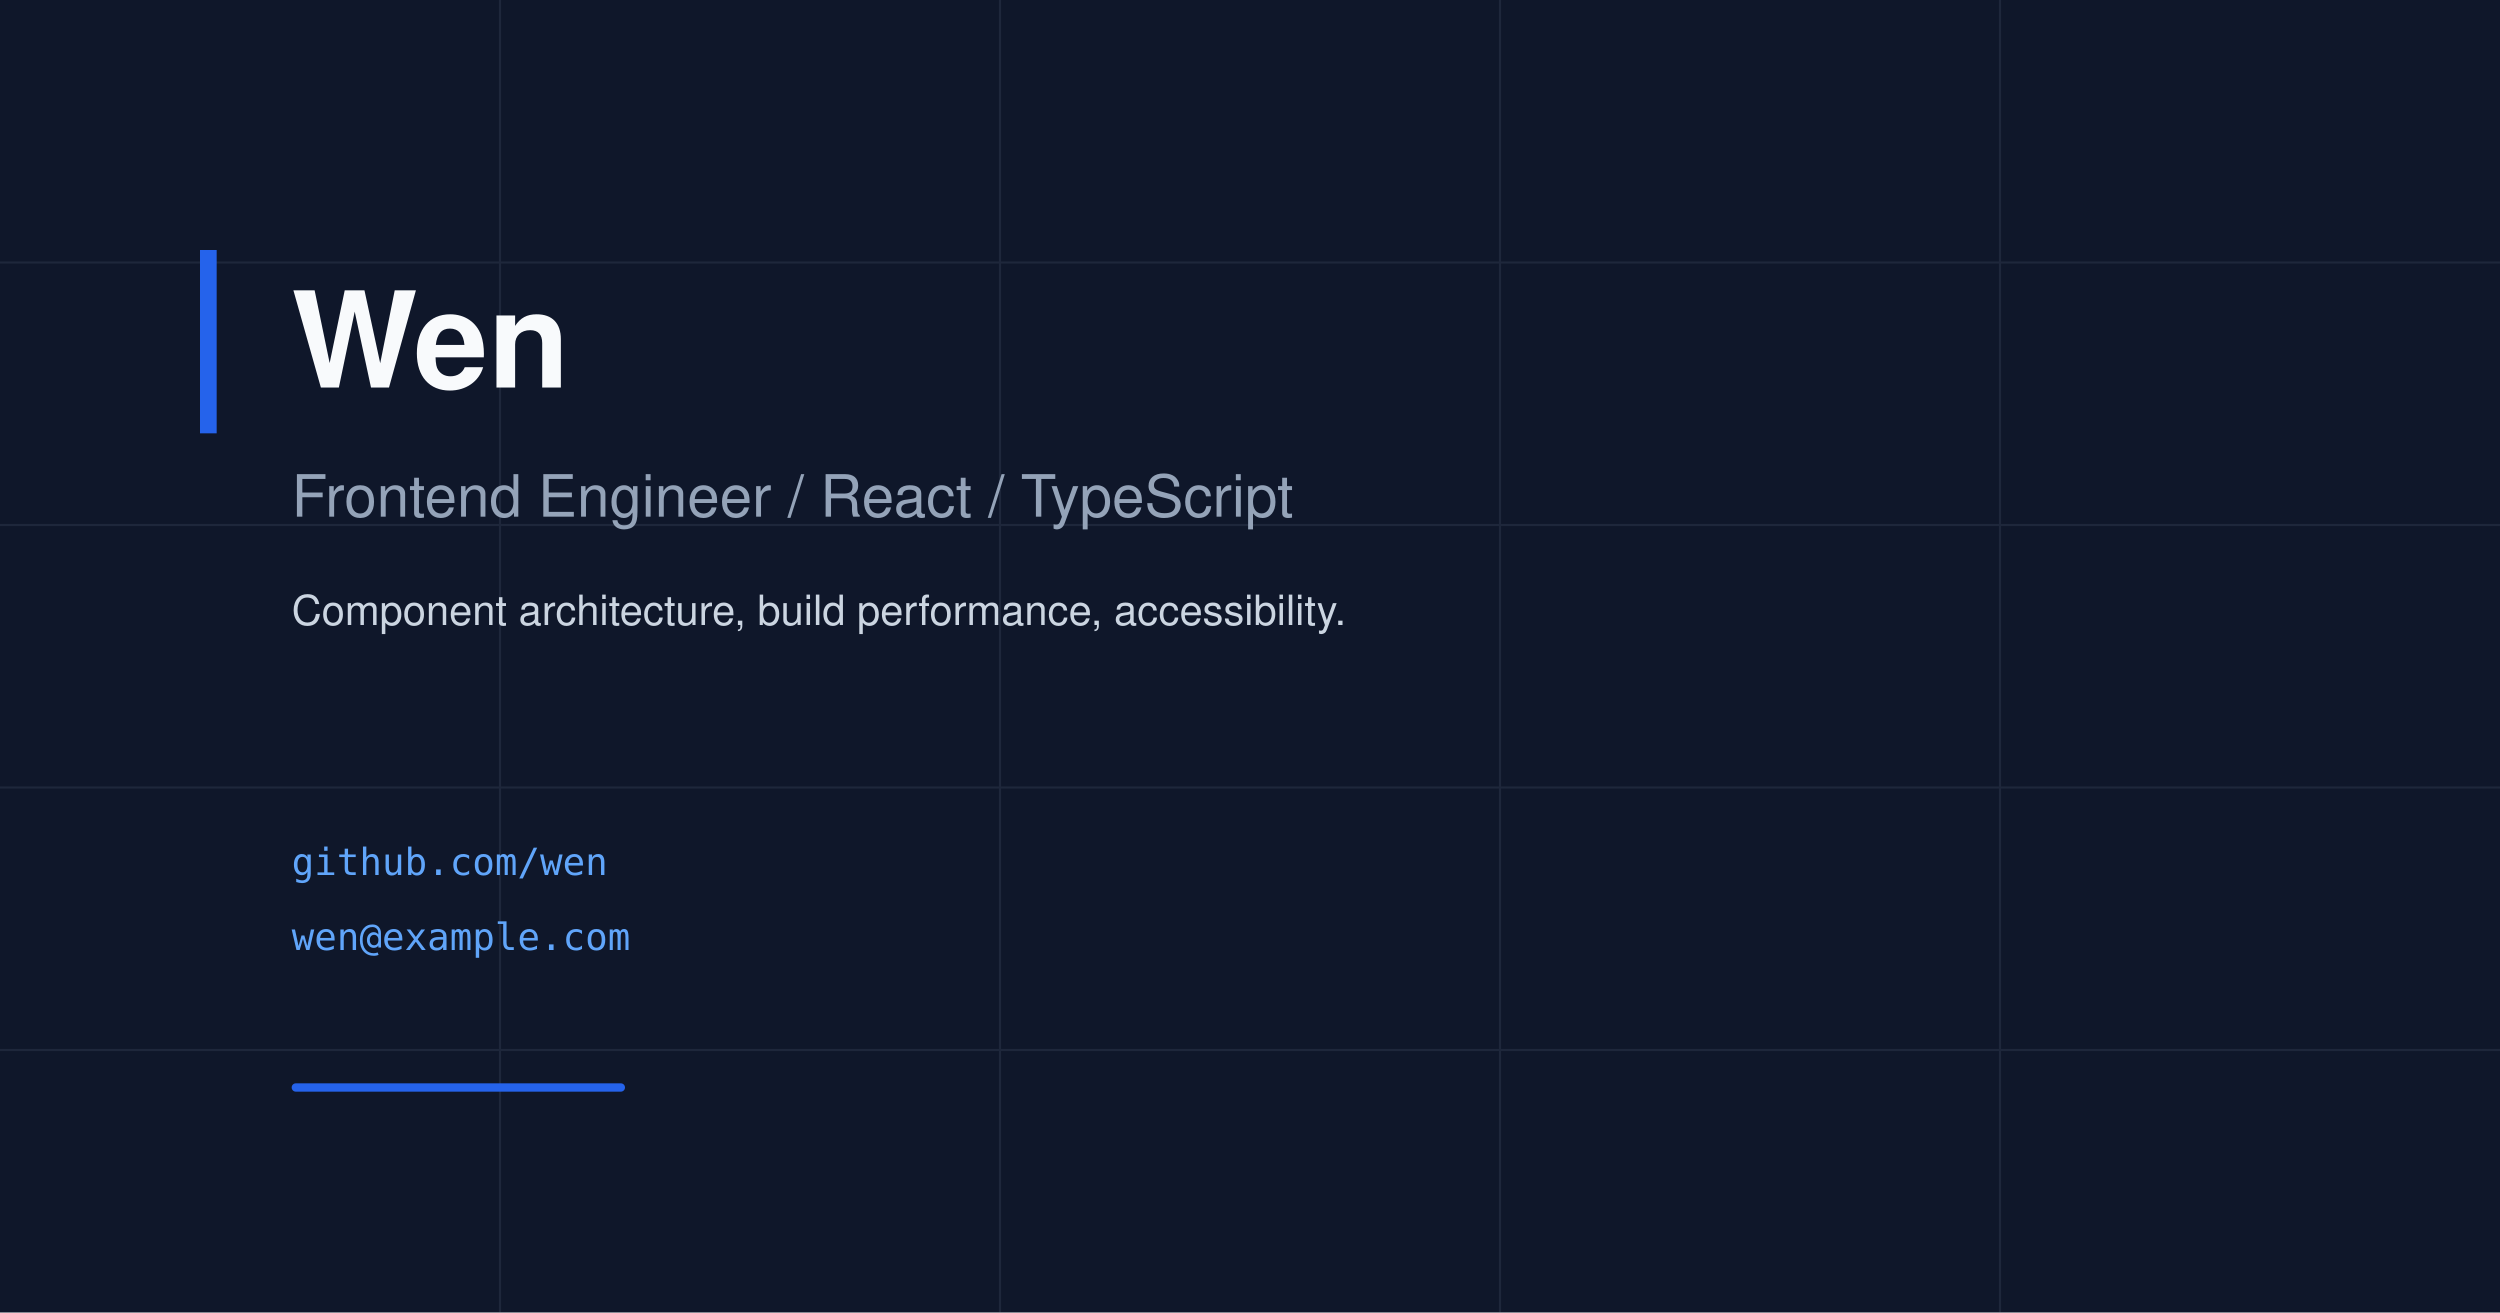
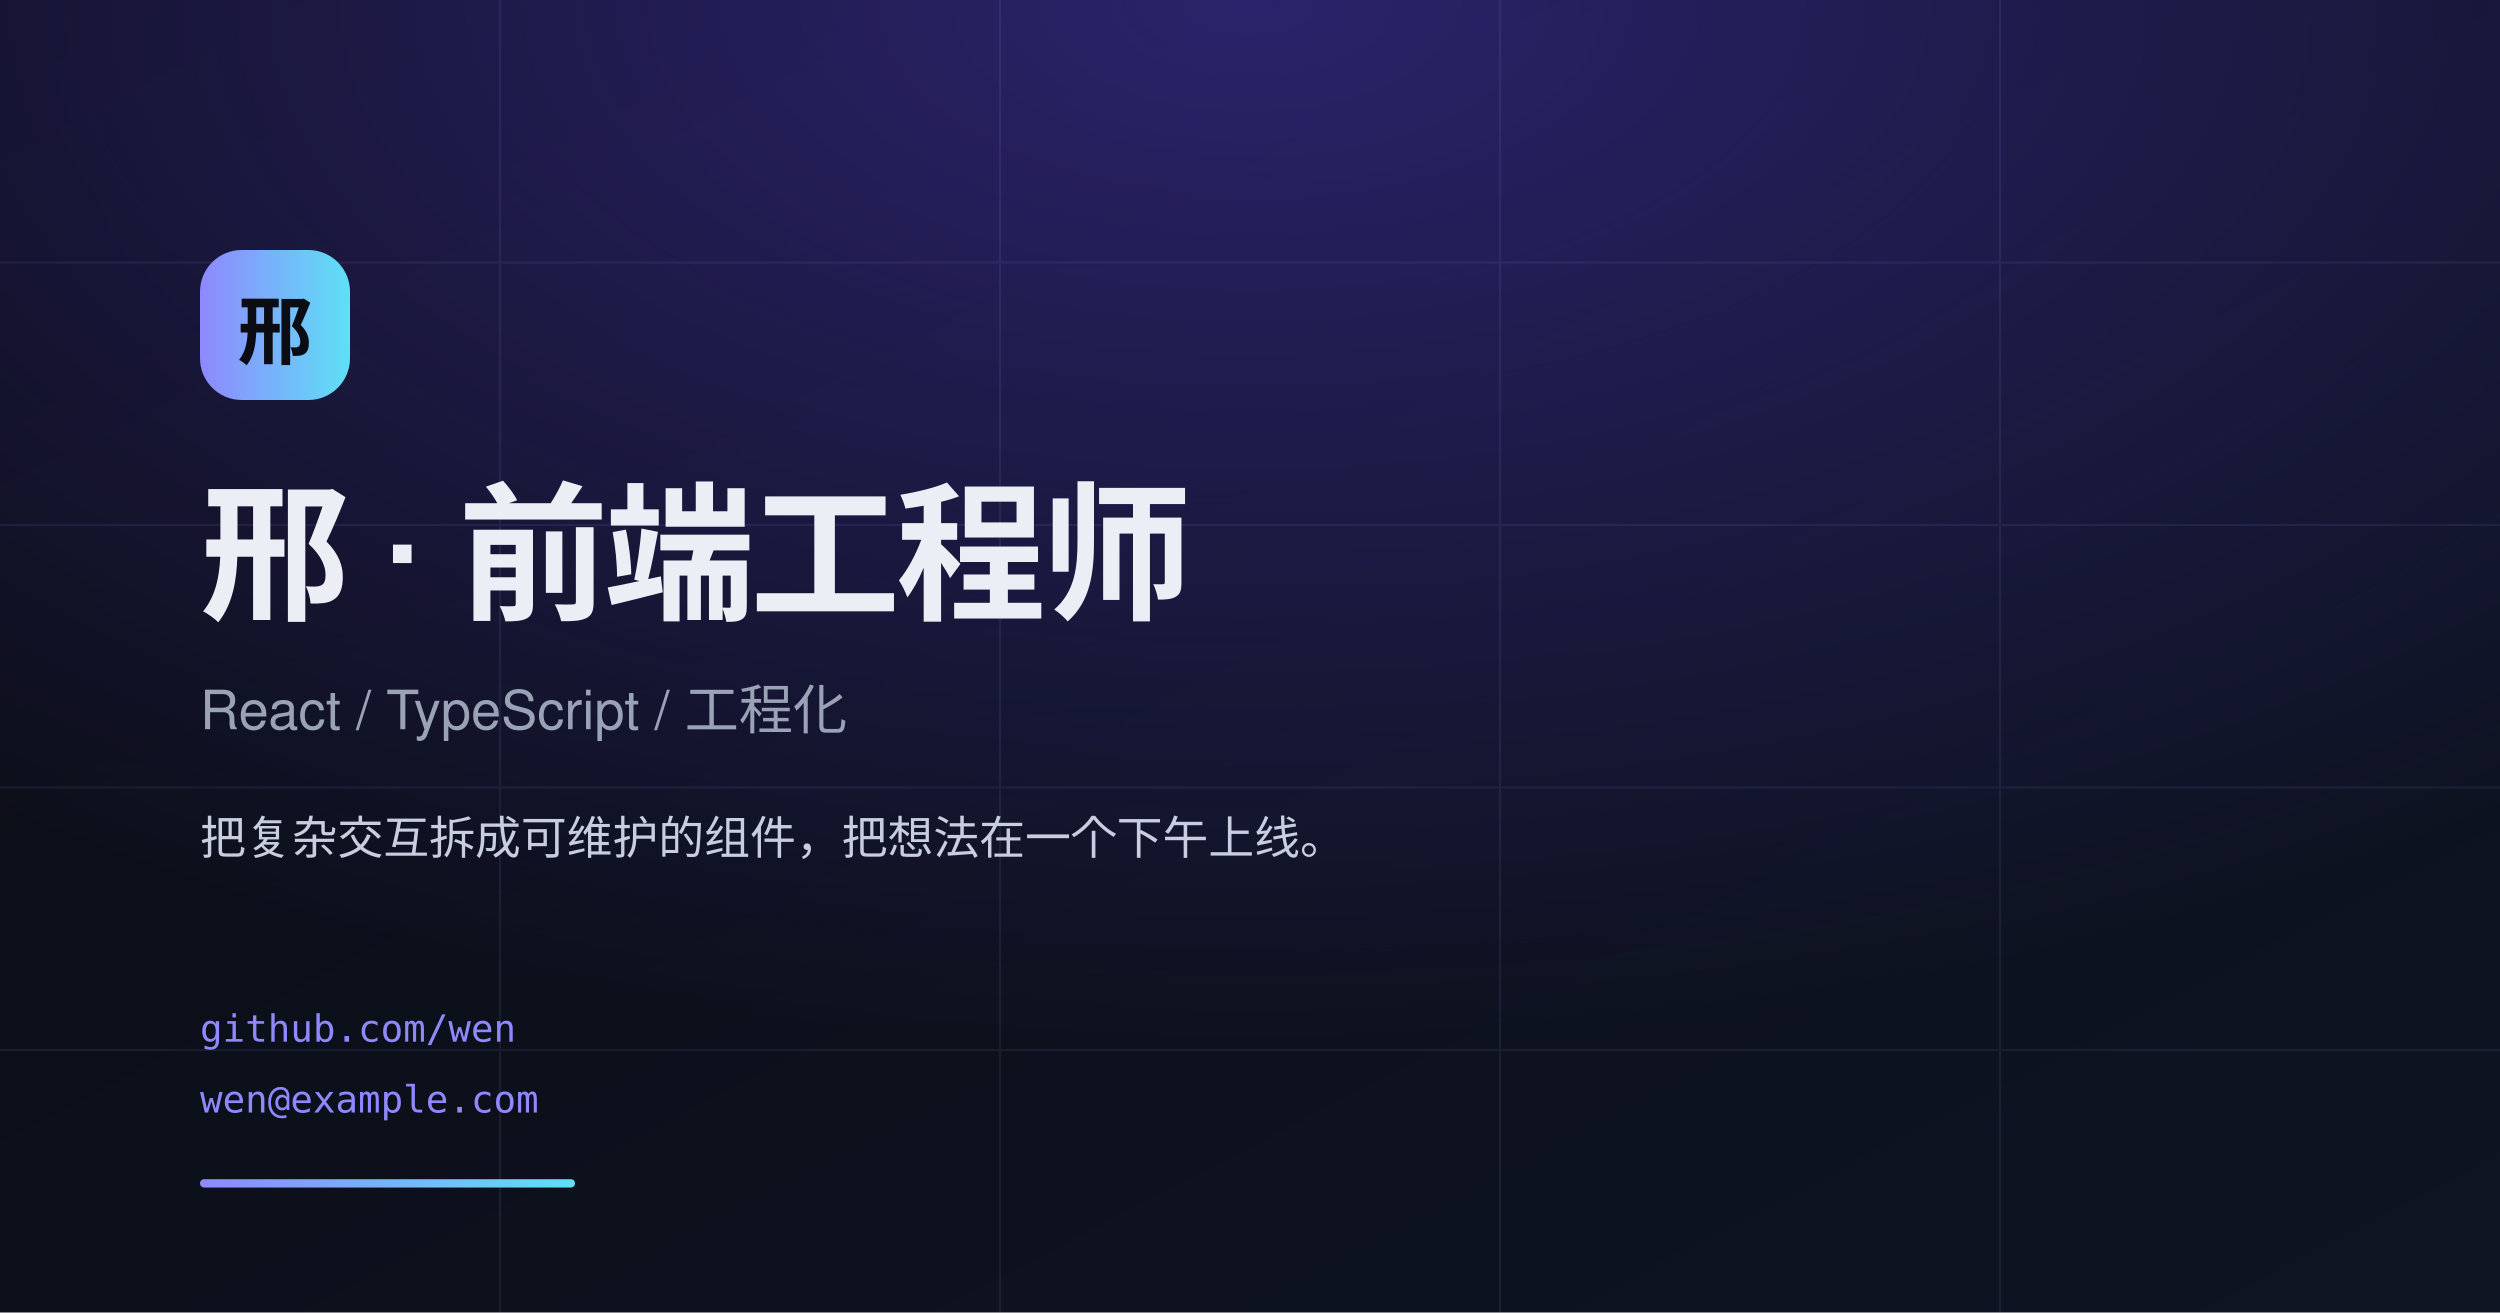
- <svg xmlns="http://www.w3.org/2000/svg" viewBox="0 0 1200 630" width="1200" height="630" role="img" aria-label="Wen, frontend engineer">
-   <rect width="1200" height="630" fill="#0f172a" />
-   <g stroke="#94a3b8" stroke-opacity="0.12">
+ <svg xmlns="http://www.w3.org/2000/svg" viewBox="0 0 1200 630" width="1200" height="630" role="img" aria-label="邢，前端工程师">
+   <defs>
+     <linearGradient id="og-bg" x1="0" y1="0" x2="1" y2="1">
+       <stop offset="0" stop-color="#0b0c14" />
+       <stop offset="1" stop-color="#0e1422" />
+     </linearGradient>
+     <linearGradient id="og-accent" x1="0" y1="0" x2="1" y2="0">
+       <stop offset="0" stop-color="#8f88ff" />
+       <stop offset="1" stop-color="#5ee0f5" />
+     </linearGradient>
+     <radialGradient id="og-glow" cx="0.5" cy="0" r="0.8">
+       <stop offset="0" stop-color="#5842e8" stop-opacity="0.4" />
+       <stop offset="1" stop-color="#5842e8" stop-opacity="0" />
+     </radialGradient>
+   </defs>
+   <rect width="1200" height="630" fill="url(#og-bg)" />
+   <rect width="1200" height="630" fill="url(#og-glow)" />
+   <g stroke="#8f9ff0" stroke-opacity="0.1">
    <path d="M0 126H1200M0 252H1200M0 378H1200M0 504H1200M240 0V630M480 0V630M720 0V630M960 0V630" />
  </g>
-   <rect x="96" y="120" width="8" height="88" fill="#2563eb" />
-   <text x="140" y="186" fill="#f8fafc" font-family="Segoe UI, Helvetica, sans-serif" font-size="64" font-weight="600">Wen</text>
-   <text x="140" y="248" fill="#94a3b8" font-family="Segoe UI, Helvetica, sans-serif" font-size="28">Frontend Engineer / React / TypeScript</text>
-   <text x="140" y="300" fill="#cbd5e1" font-family="Segoe UI, Helvetica, sans-serif" font-size="20">Component architecture, build performance, accessibility.</text>
-   <g font-family="Consolas, monospace" font-size="18" fill="#60a5fa">
-     <text x="140" y="420">github.com/wen</text>
-     <text x="140" y="456">wen@example.com</text>
+   <rect x="96" y="120" width="72" height="72" rx="20" fill="url(#og-accent)" />
+   <text x="132" y="172" fill="#0b0c14" font-family="Segoe UI, Helvetica, sans-serif" font-size="36" font-weight="700" text-anchor="middle">邢</text>
+   <text x="96" y="292" fill="#eceef6" font-family="Segoe UI, Helvetica, sans-serif" font-size="72" font-weight="600" letter-spacing="-2">邢 · 前端工程师</text>
+   <text x="96" y="350" fill="#9aa2b6" font-family="Segoe UI, Helvetica, sans-serif" font-size="26">React / TypeScript / 工程化</text>
+   <text x="96" y="410" fill="#c8cde0" font-family="Segoe UI, Helvetica, sans-serif" font-size="22">把复杂交互拆成可维护的组件，把想法在一个下午上线。</text>
+   <g font-family="Consolas, monospace" font-size="18" fill="#8f88ff">
+     <text x="96" y="500">github.com/wen</text>
+     <text x="96" y="534">wen@example.com</text>
  </g>
-   <rect x="140" y="520" width="160" height="4" rx="2" fill="#2563eb" />
+   <rect x="96" y="566" width="180" height="4" rx="2" fill="url(#og-accent)" />
</svg>
